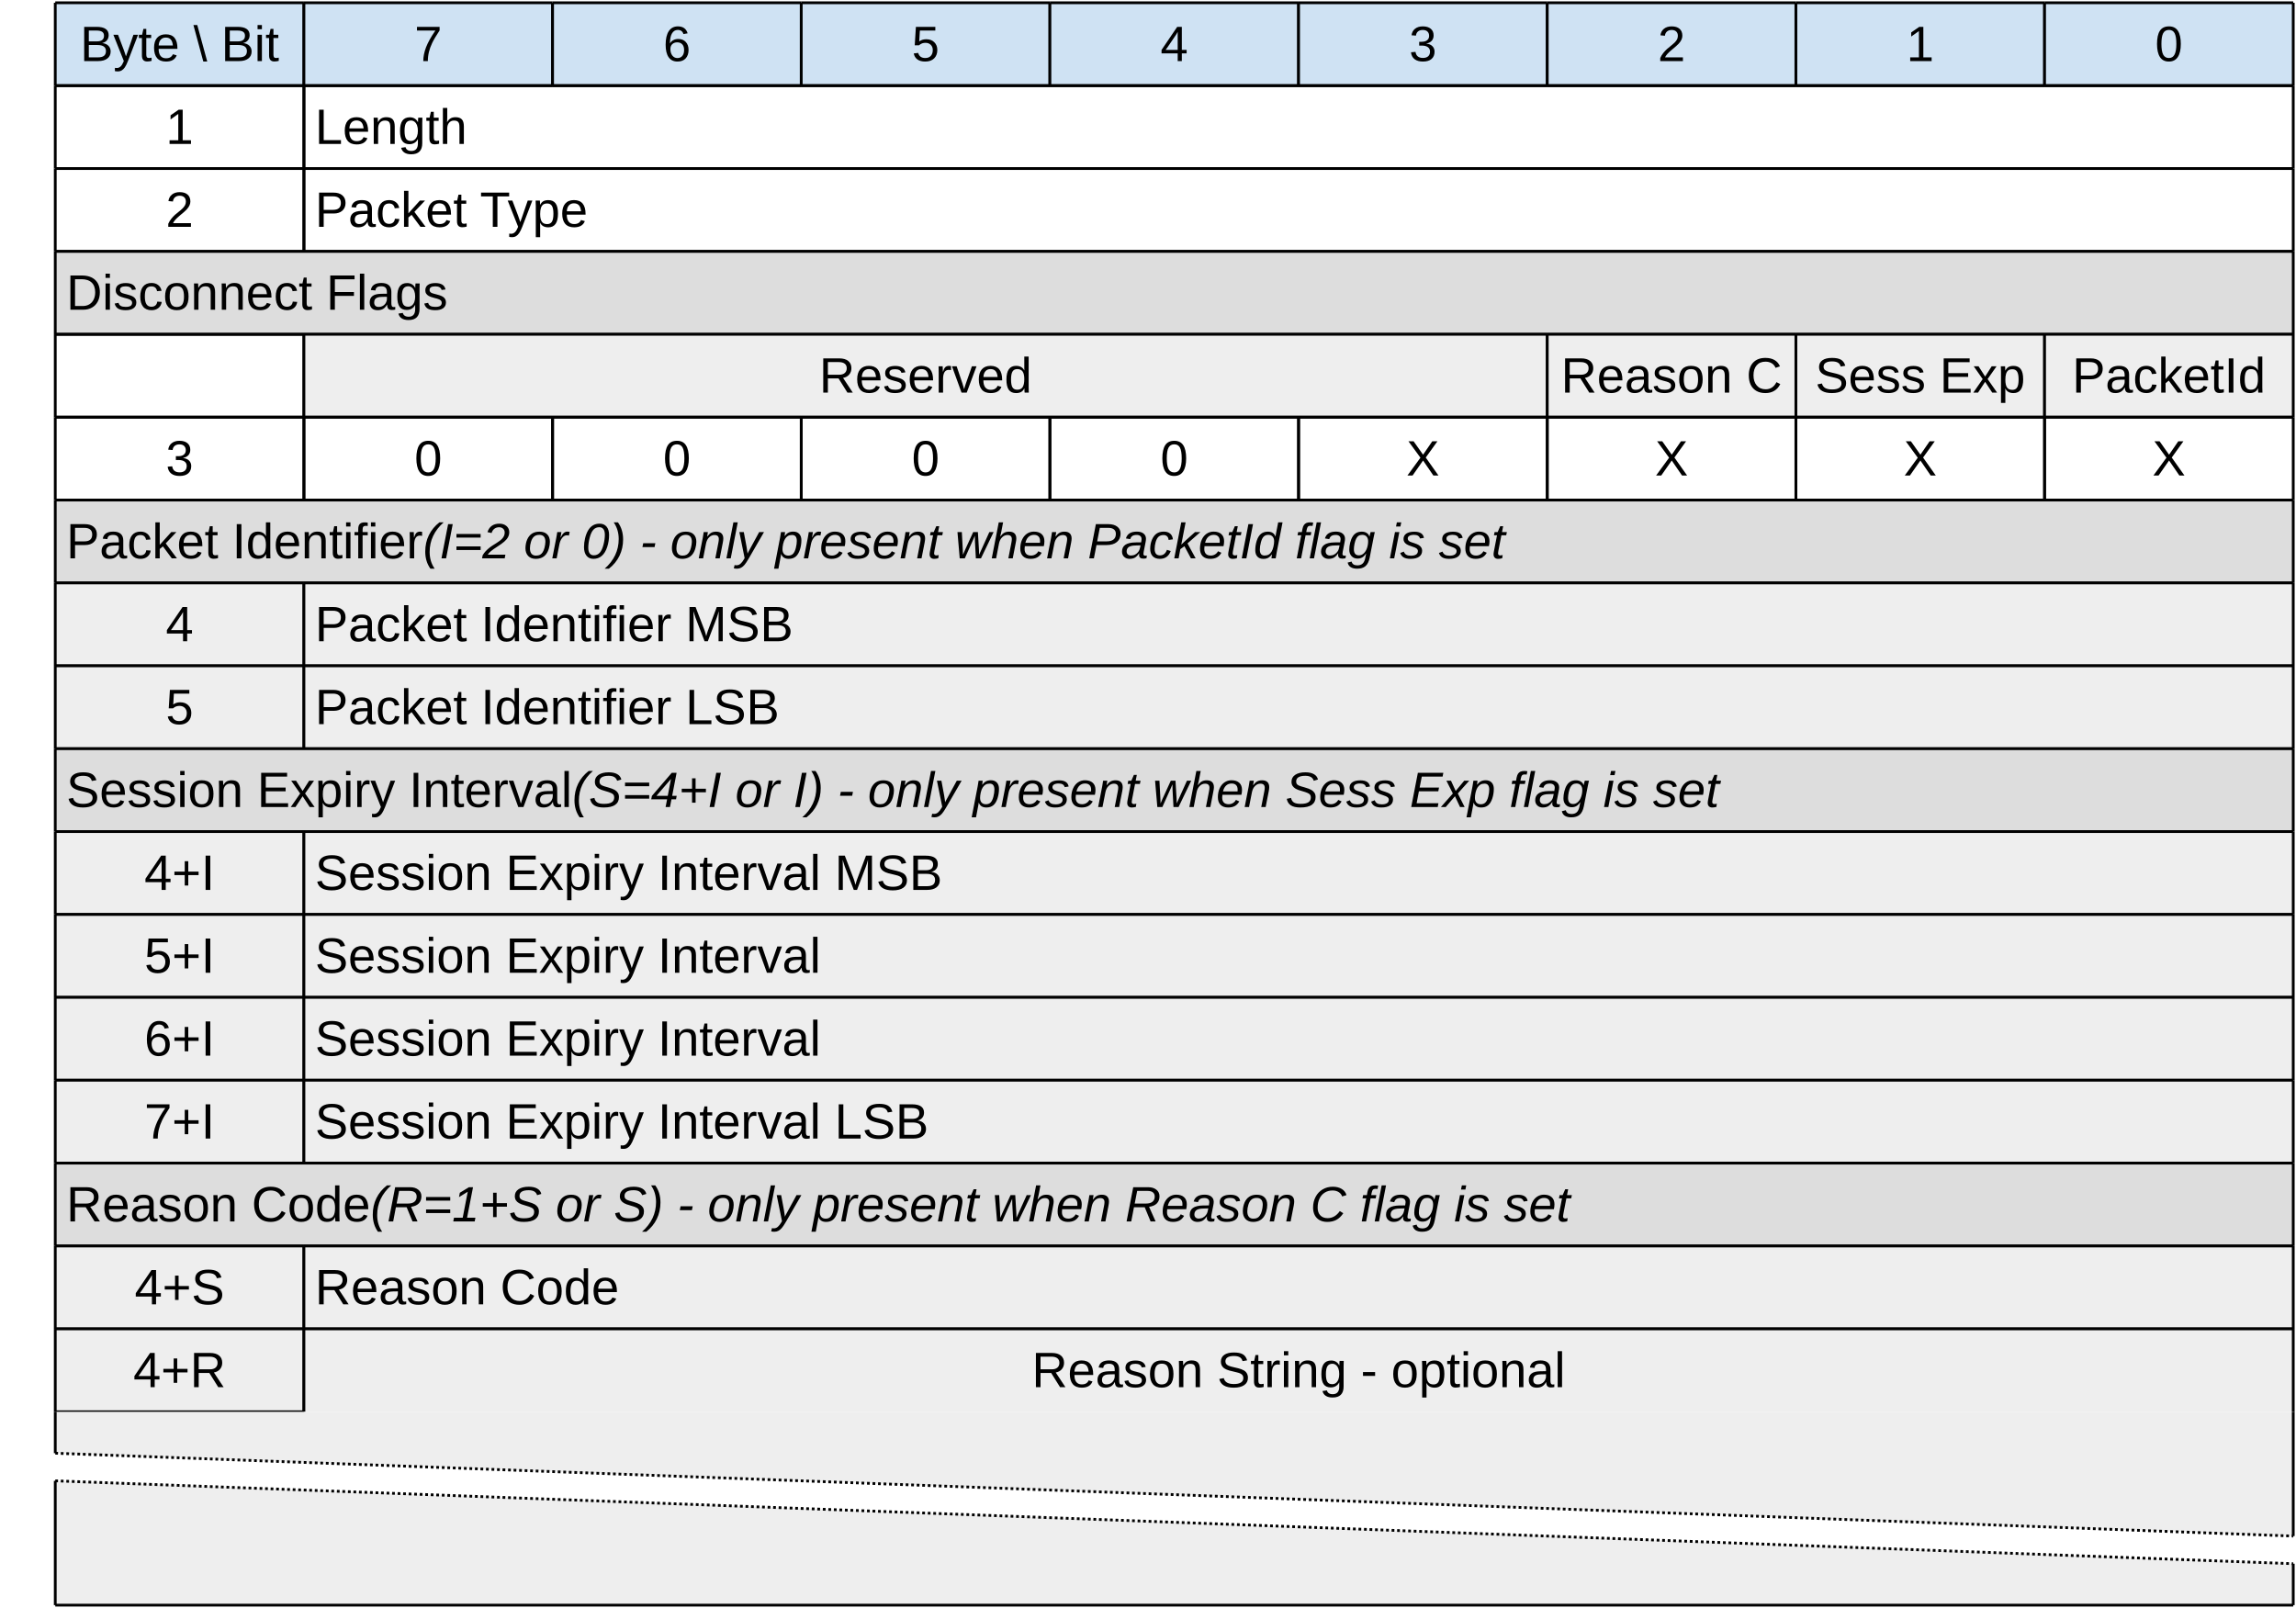
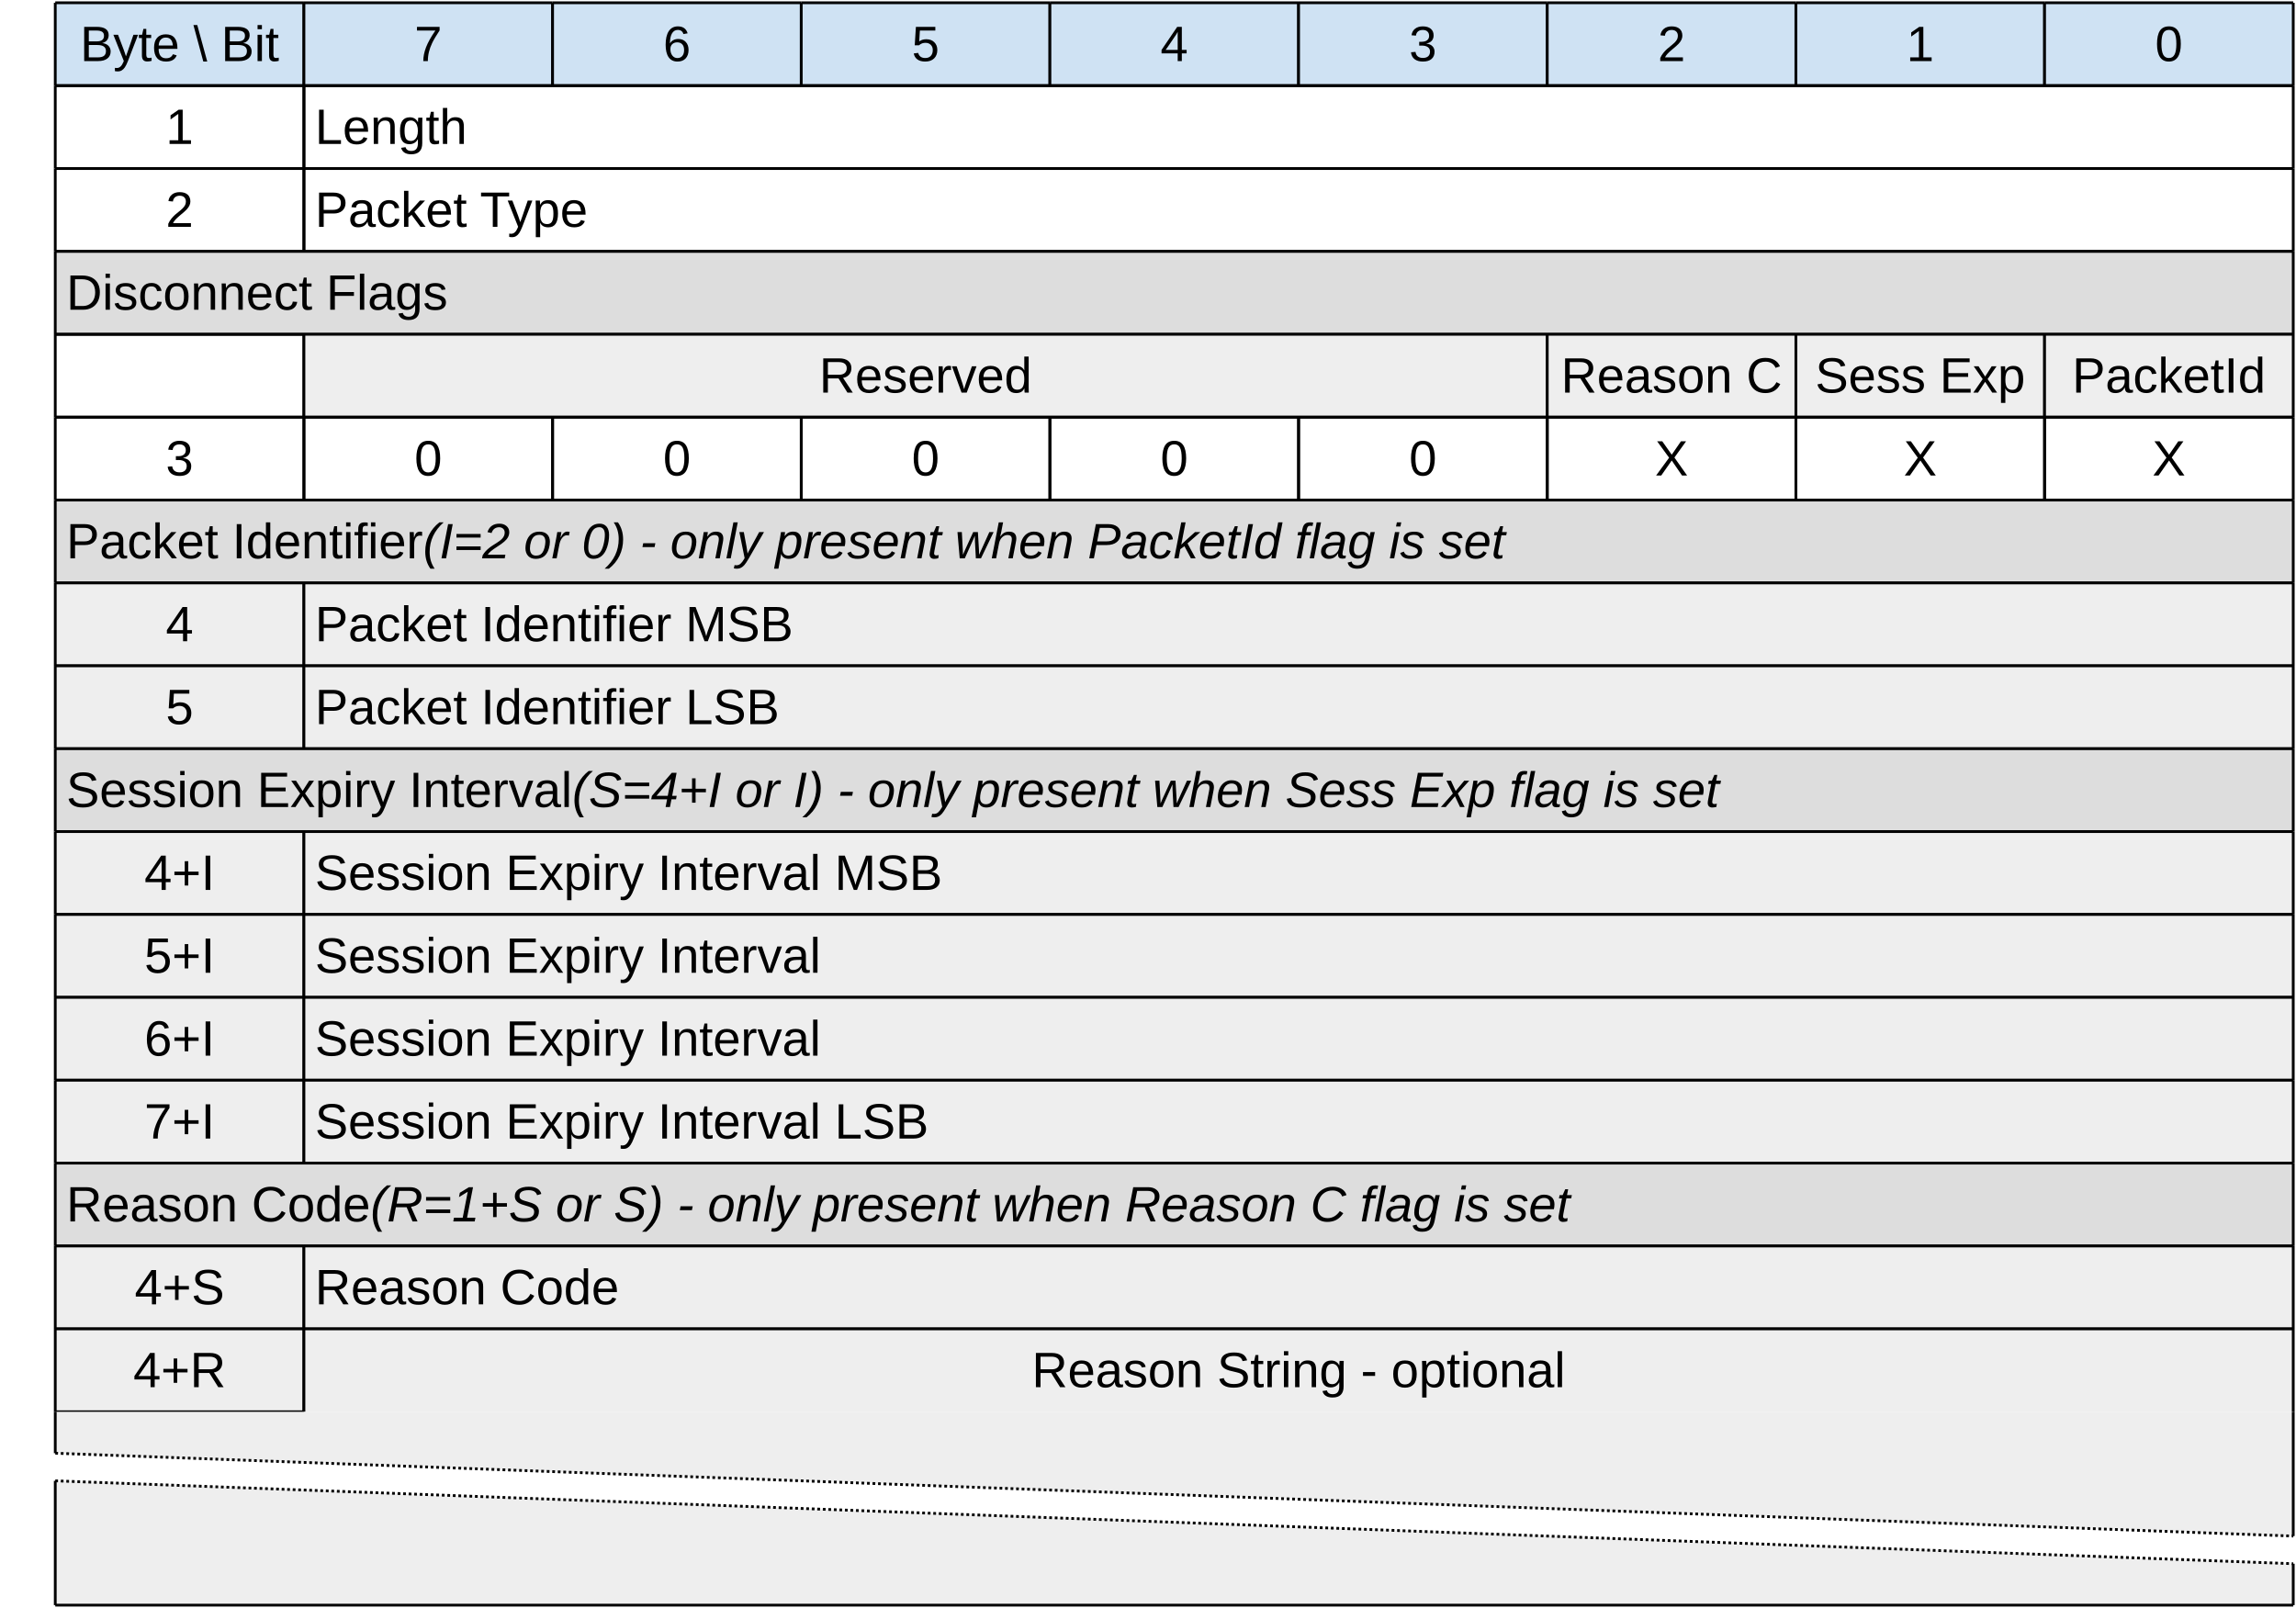
<svg xmlns="http://www.w3.org/2000/svg" version="1.0" width="831" height="582" viewBox="0 0 831 582">
  <rect x="20" y="1" height="30" width="90" fill="#cfe2f3" />
  <line x1="20" y1="1" x2="110" y2="1" stroke="#000000" stroke-width="1" />
  <line x1="20" y1="31" x2="110" y2="31" stroke="#000000" stroke-width="1" />
  <line x1="110" y1="1" x2="110" y2="31" stroke="#000000" stroke-width="1" />
  <line x1="20" y1="1" x2="20" y2="31" stroke="#000000" stroke-width="1" />
  <text font-size="18" font-family="Arial" x="65" y="17" text-anchor="middle" dominant-baseline="middle">Byte \ Bit</text>
  <rect x="110" y="1" height="30" width="90" fill="#cfe2f3" />
  <line x1="110" y1="1" x2="200" y2="1" stroke="#000000" stroke-width="1" />
  <line x1="110" y1="31" x2="200" y2="31" stroke="#000000" stroke-width="1" />
  <line x1="200" y1="1" x2="200" y2="31" stroke="#000000" stroke-width="1" />
  <line x1="110" y1="1" x2="110" y2="31" stroke="#000000" stroke-width="1" />
  <text font-size="18" font-family="Arial" x="155" y="17" text-anchor="middle" dominant-baseline="middle">7</text>
  <rect x="200" y="1" height="30" width="90" fill="#cfe2f3" />
  <line x1="200" y1="1" x2="290" y2="1" stroke="#000000" stroke-width="1" />
  <line x1="200" y1="31" x2="290" y2="31" stroke="#000000" stroke-width="1" />
  <line x1="290" y1="1" x2="290" y2="31" stroke="#000000" stroke-width="1" />
  <line x1="200" y1="1" x2="200" y2="31" stroke="#000000" stroke-width="1" />
  <text font-size="18" font-family="Arial" x="245" y="17" text-anchor="middle" dominant-baseline="middle">6</text>
  <rect x="290" y="1" height="30" width="90" fill="#cfe2f3" />
  <line x1="290" y1="1" x2="380" y2="1" stroke="#000000" stroke-width="1" />
  <line x1="290" y1="31" x2="380" y2="31" stroke="#000000" stroke-width="1" />
  <line x1="380" y1="1" x2="380" y2="31" stroke="#000000" stroke-width="1" />
  <line x1="290" y1="1" x2="290" y2="31" stroke="#000000" stroke-width="1" />
  <text font-size="18" font-family="Arial" x="335" y="17" text-anchor="middle" dominant-baseline="middle">5</text>
  <rect x="380" y="1" height="30" width="90" fill="#cfe2f3" />
  <line x1="380" y1="1" x2="470" y2="1" stroke="#000000" stroke-width="1" />
  <line x1="380" y1="31" x2="470" y2="31" stroke="#000000" stroke-width="1" />
  <line x1="470" y1="1" x2="470" y2="31" stroke="#000000" stroke-width="1" />
  <line x1="380" y1="1" x2="380" y2="31" stroke="#000000" stroke-width="1" />
  <text font-size="18" font-family="Arial" x="425" y="17" text-anchor="middle" dominant-baseline="middle">4</text>
  <rect x="470" y="1" height="30" width="90" fill="#cfe2f3" />
  <line x1="470" y1="1" x2="560" y2="1" stroke="#000000" stroke-width="1" />
  <line x1="470" y1="31" x2="560" y2="31" stroke="#000000" stroke-width="1" />
  <line x1="560" y1="1" x2="560" y2="31" stroke="#000000" stroke-width="1" />
  <line x1="470" y1="1" x2="470" y2="31" stroke="#000000" stroke-width="1" />
  <text font-size="18" font-family="Arial" x="515" y="17" text-anchor="middle" dominant-baseline="middle">3</text>
  <rect x="560" y="1" height="30" width="90" fill="#cfe2f3" />
  <line x1="560" y1="1" x2="650" y2="1" stroke="#000000" stroke-width="1" />
  <line x1="560" y1="31" x2="650" y2="31" stroke="#000000" stroke-width="1" />
  <line x1="650" y1="1" x2="650" y2="31" stroke="#000000" stroke-width="1" />
  <line x1="560" y1="1" x2="560" y2="31" stroke="#000000" stroke-width="1" />
  <text font-size="18" font-family="Arial" x="605" y="17" text-anchor="middle" dominant-baseline="middle">2</text>
  <rect x="650" y="1" height="30" width="90" fill="#cfe2f3" />
  <line x1="650" y1="1" x2="740" y2="1" stroke="#000000" stroke-width="1" />
  <line x1="650" y1="31" x2="740" y2="31" stroke="#000000" stroke-width="1" />
  <line x1="740" y1="1" x2="740" y2="31" stroke="#000000" stroke-width="1" />
  <line x1="650" y1="1" x2="650" y2="31" stroke="#000000" stroke-width="1" />
  <text font-size="18" font-family="Arial" x="695" y="17" text-anchor="middle" dominant-baseline="middle">1</text>
  <rect x="740" y="1" height="30" width="90" fill="#cfe2f3" />
  <line x1="740" y1="1" x2="830" y2="1" stroke="#000000" stroke-width="1" />
  <line x1="740" y1="31" x2="830" y2="31" stroke="#000000" stroke-width="1" />
  <line x1="830" y1="1" x2="830" y2="31" stroke="#000000" stroke-width="1" />
  <line x1="740" y1="1" x2="740" y2="31" stroke="#000000" stroke-width="1" />
  <text font-size="18" font-family="Arial" x="785" y="17" text-anchor="middle" dominant-baseline="middle">0</text>
  <text font-size="18" font-family="Arial" x="15" y="16" text-anchor="end"> </text>
  <text font-size="18" font-family="Arial" x="15" y="46" text-anchor="end"> </text>
  <line x1="20" y1="31" x2="110" y2="31" stroke="#000000" stroke-width="1" />
  <line x1="20" y1="61" x2="110" y2="61" stroke="#000000" stroke-width="1" />
  <line x1="110" y1="31" x2="110" y2="61" stroke="#000000" stroke-width="1" />
  <line x1="20" y1="31" x2="20" y2="61" stroke="#000000" stroke-width="1" />
  <text font-size="18" font-family="Arial" x="65" y="47" text-anchor="middle" dominant-baseline="middle">1</text>
  <line x1="110" y1="31" x2="830" y2="31" stroke="#000000" stroke-width="1" />
  <line x1="110" y1="61" x2="830" y2="61" stroke="#000000" stroke-width="1" />
  <line x1="830" y1="31" x2="830" y2="61" stroke="#000000" stroke-width="1" />
  <line x1="110" y1="31" x2="110" y2="61" stroke="#000000" stroke-width="1" />
  <text font-size="18" font-family="Arial" x="114" y="47" text-anchor="start" dominant-baseline="middle">Length</text>
  <text font-size="18" font-family="Arial" x="15" y="76" text-anchor="end"> </text>
  <line x1="20" y1="61" x2="110" y2="61" stroke="#000000" stroke-width="1" />
  <line x1="20" y1="91" x2="110" y2="91" stroke="#000000" stroke-width="1" />
  <line x1="110" y1="61" x2="110" y2="91" stroke="#000000" stroke-width="1" />
  <line x1="20" y1="61" x2="20" y2="91" stroke="#000000" stroke-width="1" />
  <text font-size="18" font-family="Arial" x="65" y="77" text-anchor="middle" dominant-baseline="middle">2</text>
  <line x1="110" y1="61" x2="830" y2="61" stroke="#000000" stroke-width="1" />
  <line x1="110" y1="91" x2="830" y2="91" stroke="#000000" stroke-width="1" />
  <line x1="830" y1="61" x2="830" y2="91" stroke="#000000" stroke-width="1" />
  <line x1="110" y1="61" x2="110" y2="91" stroke="#000000" stroke-width="1" />
  <text font-size="18" font-family="Arial" x="114" y="77" text-anchor="start" dominant-baseline="middle">Packet Type</text>
  <text font-size="18" font-family="Arial" x="15" y="106" text-anchor="end"> </text>
  <rect x="20" y="91" height="30" width="810" fill="#dddddd" />
  <line x1="20" y1="91" x2="830" y2="91" stroke="#000000" stroke-width="1" />
  <line x1="20" y1="121" x2="830" y2="121" stroke="#000000" stroke-width="1" />
  <line x1="830" y1="91" x2="830" y2="121" stroke="#000000" stroke-width="1" />
  <line x1="20" y1="91" x2="20" y2="121" stroke="#000000" stroke-width="1" />
  <text font-size="18" font-family="Arial" x="24" y="107" text-anchor="start" dominant-baseline="middle">Disconnect Flags</text>
  <text font-size="18" font-family="Arial" x="15" y="136" text-anchor="end"> </text>
  <line x1="20" y1="121" x2="110" y2="121" stroke="#000000" stroke-width="1" />
  <line x1="20" y1="151" x2="110" y2="151" stroke="#000000" stroke-width="1" />
  <line x1="110" y1="121" x2="110" y2="151" stroke="#000000" stroke-width="1" />
  <line x1="20" y1="121" x2="20" y2="151" stroke="#000000" stroke-width="1" />
  <text font-size="18" font-family="Arial" x="65" y="137" text-anchor="middle" dominant-baseline="middle" />
  <rect x="110" y="121" height="30" width="450" fill="#eeeeee" />
  <line x1="110" y1="121" x2="560" y2="121" stroke="#000000" stroke-width="1" />
  <line x1="110" y1="151" x2="560" y2="151" stroke="#000000" stroke-width="1" />
  <line x1="560" y1="121" x2="560" y2="151" stroke="#000000" stroke-width="1" />
  <line x1="110" y1="121" x2="110" y2="151" stroke="#000000" stroke-width="1" />
  <text font-size="18" font-family="Arial" x="335" y="137" text-anchor="middle" dominant-baseline="middle">Reserved</text>
  <rect x="560" y="121" height="30" width="90" fill="#eeeeee" />
  <line x1="560" y1="121" x2="650" y2="121" stroke="#000000" stroke-width="1" />
  <line x1="560" y1="151" x2="650" y2="151" stroke="#000000" stroke-width="1" />
  <line x1="650" y1="121" x2="650" y2="151" stroke="#000000" stroke-width="1" />
  <line x1="560" y1="121" x2="560" y2="151" stroke="#000000" stroke-width="1" />
  <text font-size="18" font-family="Arial" x="605" y="137" text-anchor="middle" dominant-baseline="middle">Reason C</text>
  <rect x="650" y="121" height="30" width="90" fill="#eeeeee" />
  <line x1="650" y1="121" x2="740" y2="121" stroke="#000000" stroke-width="1" />
  <line x1="650" y1="151" x2="740" y2="151" stroke="#000000" stroke-width="1" />
  <line x1="740" y1="121" x2="740" y2="151" stroke="#000000" stroke-width="1" />
  <line x1="650" y1="121" x2="650" y2="151" stroke="#000000" stroke-width="1" />
  <text font-size="18" font-family="Arial" x="695" y="137" text-anchor="middle" dominant-baseline="middle">Sess Exp</text>
  <rect x="740" y="121" height="30" width="90" fill="#eeeeee" />
  <line x1="740" y1="121" x2="830" y2="121" stroke="#000000" stroke-width="1" />
  <line x1="740" y1="151" x2="830" y2="151" stroke="#000000" stroke-width="1" />
  <line x1="830" y1="121" x2="830" y2="151" stroke="#000000" stroke-width="1" />
  <line x1="740" y1="121" x2="740" y2="151" stroke="#000000" stroke-width="1" />
  <text font-size="18" font-family="Arial" x="785" y="137" text-anchor="middle" dominant-baseline="middle">PacketId</text>
  <text font-size="18" font-family="Arial" x="15" y="166" text-anchor="end"> </text>
  <line x1="20" y1="151" x2="110" y2="151" stroke="#000000" stroke-width="1" />
  <line x1="20" y1="181" x2="110" y2="181" stroke="#000000" stroke-width="1" />
  <line x1="110" y1="151" x2="110" y2="181" stroke="#000000" stroke-width="1" />
  <line x1="20" y1="151" x2="20" y2="181" stroke="#000000" stroke-width="1" />
  <text font-size="18" font-family="Arial" x="65" y="167" text-anchor="middle" dominant-baseline="middle">3</text>
  <line x1="110" y1="151" x2="200" y2="151" stroke="#000000" stroke-width="1" />
  <line x1="110" y1="181" x2="200" y2="181" stroke="#000000" stroke-width="1" />
  <line x1="200" y1="151" x2="200" y2="181" stroke="#000000" stroke-width="1" />
  <line x1="110" y1="151" x2="110" y2="181" stroke="#000000" stroke-width="1" />
  <text font-size="18" font-family="Arial" x="155" y="167" text-anchor="middle" dominant-baseline="middle">0</text>
  <line x1="200" y1="151" x2="290" y2="151" stroke="#000000" stroke-width="1" />
  <line x1="200" y1="181" x2="290" y2="181" stroke="#000000" stroke-width="1" />
  <line x1="290" y1="151" x2="290" y2="181" stroke="#000000" stroke-width="1" />
  <line x1="200" y1="151" x2="200" y2="181" stroke="#000000" stroke-width="1" />
  <text font-size="18" font-family="Arial" x="245" y="167" text-anchor="middle" dominant-baseline="middle">0</text>
  <line x1="290" y1="151" x2="380" y2="151" stroke="#000000" stroke-width="1" />
  <line x1="290" y1="181" x2="380" y2="181" stroke="#000000" stroke-width="1" />
  <line x1="380" y1="151" x2="380" y2="181" stroke="#000000" stroke-width="1" />
  <line x1="290" y1="151" x2="290" y2="181" stroke="#000000" stroke-width="1" />
  <text font-size="18" font-family="Arial" x="335" y="167" text-anchor="middle" dominant-baseline="middle">0</text>
  <line x1="380" y1="151" x2="470" y2="151" stroke="#000000" stroke-width="1" />
  <line x1="380" y1="181" x2="470" y2="181" stroke="#000000" stroke-width="1" />
  <line x1="470" y1="151" x2="470" y2="181" stroke="#000000" stroke-width="1" />
  <line x1="380" y1="151" x2="380" y2="181" stroke="#000000" stroke-width="1" />
  <text font-size="18" font-family="Arial" x="425" y="167" text-anchor="middle" dominant-baseline="middle">0</text>
  <line x1="470" y1="151" x2="560" y2="151" stroke="#000000" stroke-width="1" />
  <line x1="470" y1="181" x2="560" y2="181" stroke="#000000" stroke-width="1" />
  <line x1="560" y1="151" x2="560" y2="181" stroke="#000000" stroke-width="1" />
  <line x1="470" y1="151" x2="470" y2="181" stroke="#000000" stroke-width="1" />
-   <text font-size="18" font-family="Arial" x="515" y="167" text-anchor="middle" dominant-baseline="middle">X</text>
+   <text font-size="18" font-family="Arial" x="515" y="167" text-anchor="middle" dominant-baseline="middle">0</text>
  <line x1="560" y1="151" x2="650" y2="151" stroke="#000000" stroke-width="1" />
  <line x1="560" y1="181" x2="650" y2="181" stroke="#000000" stroke-width="1" />
  <line x1="650" y1="151" x2="650" y2="181" stroke="#000000" stroke-width="1" />
  <line x1="560" y1="151" x2="560" y2="181" stroke="#000000" stroke-width="1" />
  <text font-size="18" font-family="Arial" x="605" y="167" text-anchor="middle" dominant-baseline="middle">X</text>
  <line x1="650" y1="151" x2="740" y2="151" stroke="#000000" stroke-width="1" />
  <line x1="650" y1="181" x2="740" y2="181" stroke="#000000" stroke-width="1" />
  <line x1="740" y1="151" x2="740" y2="181" stroke="#000000" stroke-width="1" />
  <line x1="650" y1="151" x2="650" y2="181" stroke="#000000" stroke-width="1" />
  <text font-size="18" font-family="Arial" x="695" y="167" text-anchor="middle" dominant-baseline="middle">X</text>
  <line x1="740" y1="151" x2="830" y2="151" stroke="#000000" stroke-width="1" />
  <line x1="740" y1="181" x2="830" y2="181" stroke="#000000" stroke-width="1" />
  <line x1="830" y1="151" x2="830" y2="181" stroke="#000000" stroke-width="1" />
  <line x1="740" y1="151" x2="740" y2="181" stroke="#000000" stroke-width="1" />
  <text font-size="18" font-family="Arial" x="785" y="167" text-anchor="middle" dominant-baseline="middle">X</text>
  <text font-size="18" font-family="Arial" x="15" y="196" text-anchor="end"> </text>
  <rect x="20" y="181" height="30" width="810" fill="#dddddd" />
  <line x1="20" y1="181" x2="830" y2="181" stroke="#000000" stroke-width="1" />
  <line x1="20" y1="211" x2="830" y2="211" stroke="#000000" stroke-width="1" />
  <line x1="830" y1="181" x2="830" y2="211" stroke="#000000" stroke-width="1" />
  <line x1="20" y1="181" x2="20" y2="211" stroke="#000000" stroke-width="1" />
  <text font-size="18" font-family="Arial" x="24" y="197" text-anchor="start" dominant-baseline="middle">Packet Identifier<tspan font-style="italic" font-size="18" font-family="Arial" dominant-baseline="middle"> (I=2 or 0) - only present when PacketId flag is set</tspan>
  </text>
  <text font-size="18" font-family="Arial" x="15" y="226" text-anchor="end"> </text>
  <rect x="20" y="211" height="30" width="90" fill="#eeeeee" />
  <line x1="20" y1="211" x2="110" y2="211" stroke="#000000" stroke-width="1" />
  <line x1="20" y1="241" x2="110" y2="241" stroke="#000000" stroke-width="1" />
  <line x1="110" y1="211" x2="110" y2="241" stroke="#000000" stroke-width="1" />
  <line x1="20" y1="211" x2="20" y2="241" stroke="#000000" stroke-width="1" />
  <text font-size="18" font-family="Arial" x="65" y="227" text-anchor="middle" dominant-baseline="middle">4</text>
  <rect x="110" y="211" height="30" width="720" fill="#eeeeee" />
  <line x1="110" y1="211" x2="830" y2="211" stroke="#000000" stroke-width="1" />
  <line x1="110" y1="241" x2="830" y2="241" stroke="#000000" stroke-width="1" />
  <line x1="830" y1="211" x2="830" y2="241" stroke="#000000" stroke-width="1" />
  <line x1="110" y1="211" x2="110" y2="241" stroke="#000000" stroke-width="1" />
  <text font-size="18" font-family="Arial" x="114" y="227" text-anchor="start" dominant-baseline="middle">Packet Identifier MSB</text>
  <text font-size="18" font-family="Arial" x="15" y="256" text-anchor="end"> </text>
  <rect x="20" y="241" height="30" width="90" fill="#eeeeee" />
  <line x1="20" y1="241" x2="110" y2="241" stroke="#000000" stroke-width="1" />
  <line x1="20" y1="271" x2="110" y2="271" stroke="#000000" stroke-width="1" />
  <line x1="110" y1="241" x2="110" y2="271" stroke="#000000" stroke-width="1" />
  <line x1="20" y1="241" x2="20" y2="271" stroke="#000000" stroke-width="1" />
  <text font-size="18" font-family="Arial" x="65" y="257" text-anchor="middle" dominant-baseline="middle">5</text>
  <rect x="110" y="241" height="30" width="720" fill="#eeeeee" />
  <line x1="110" y1="241" x2="830" y2="241" stroke="#000000" stroke-width="1" />
  <line x1="110" y1="271" x2="830" y2="271" stroke="#000000" stroke-width="1" />
  <line x1="830" y1="241" x2="830" y2="271" stroke="#000000" stroke-width="1" />
  <line x1="110" y1="241" x2="110" y2="271" stroke="#000000" stroke-width="1" />
  <text font-size="18" font-family="Arial" x="114" y="257" text-anchor="start" dominant-baseline="middle">Packet Identifier LSB</text>
  <text font-size="18" font-family="Arial" x="15" y="286" text-anchor="end"> </text>
  <rect x="20" y="271" height="30" width="810" fill="#dddddd" />
  <line x1="20" y1="271" x2="830" y2="271" stroke="#000000" stroke-width="1" />
  <line x1="20" y1="301" x2="830" y2="301" stroke="#000000" stroke-width="1" />
  <line x1="830" y1="271" x2="830" y2="301" stroke="#000000" stroke-width="1" />
  <line x1="20" y1="271" x2="20" y2="301" stroke="#000000" stroke-width="1" />
  <text font-size="18" font-family="Arial" x="24" y="287" text-anchor="start" dominant-baseline="middle">Session Expiry Interval<tspan font-style="italic" font-size="18" font-family="Arial" dominant-baseline="middle"> (S=4+I or I) - only present when Sess Exp flag is set</tspan>
  </text>
  <text font-size="18" font-family="Arial" x="15" y="316" text-anchor="end"> </text>
  <rect x="20" y="301" height="30" width="90" fill="#eeeeee" />
  <line x1="20" y1="301" x2="110" y2="301" stroke="#000000" stroke-width="1" />
  <line x1="20" y1="331" x2="110" y2="331" stroke="#000000" stroke-width="1" />
  <line x1="110" y1="301" x2="110" y2="331" stroke="#000000" stroke-width="1" />
  <line x1="20" y1="301" x2="20" y2="331" stroke="#000000" stroke-width="1" />
  <text font-size="18" font-family="Arial" x="65" y="317" text-anchor="middle" dominant-baseline="middle">4+I</text>
  <rect x="110" y="301" height="30" width="720" fill="#eeeeee" />
  <line x1="110" y1="301" x2="830" y2="301" stroke="#000000" stroke-width="1" />
  <line x1="110" y1="331" x2="830" y2="331" stroke="#000000" stroke-width="1" />
  <line x1="830" y1="301" x2="830" y2="331" stroke="#000000" stroke-width="1" />
  <line x1="110" y1="301" x2="110" y2="331" stroke="#000000" stroke-width="1" />
  <text font-size="18" font-family="Arial" x="114" y="317" text-anchor="start" dominant-baseline="middle">Session Expiry Interval MSB</text>
  <text font-size="18" font-family="Arial" x="15" y="346" text-anchor="end"> </text>
  <rect x="20" y="331" height="30" width="90" fill="#eeeeee" />
  <line x1="20" y1="331" x2="110" y2="331" stroke="#000000" stroke-width="1" />
  <line x1="20" y1="361" x2="110" y2="361" stroke="#000000" stroke-width="1" />
  <line x1="110" y1="331" x2="110" y2="361" stroke="#000000" stroke-width="1" />
  <line x1="20" y1="331" x2="20" y2="361" stroke="#000000" stroke-width="1" />
  <text font-size="18" font-family="Arial" x="65" y="347" text-anchor="middle" dominant-baseline="middle">5+I</text>
  <rect x="110" y="331" height="30" width="720" fill="#eeeeee" />
  <line x1="110" y1="331" x2="830" y2="331" stroke="#000000" stroke-width="1" />
  <line x1="110" y1="361" x2="830" y2="361" stroke="#000000" stroke-width="1" />
  <line x1="830" y1="331" x2="830" y2="361" stroke="#000000" stroke-width="1" />
  <line x1="110" y1="331" x2="110" y2="361" stroke="#000000" stroke-width="1" />
  <text font-size="18" font-family="Arial" x="114" y="347" text-anchor="start" dominant-baseline="middle">Session Expiry Interval</text>
  <text font-size="18" font-family="Arial" x="15" y="376" text-anchor="end"> </text>
  <rect x="20" y="361" height="30" width="90" fill="#eeeeee" />
  <line x1="20" y1="361" x2="110" y2="361" stroke="#000000" stroke-width="1" />
  <line x1="20" y1="391" x2="110" y2="391" stroke="#000000" stroke-width="1" />
  <line x1="110" y1="361" x2="110" y2="391" stroke="#000000" stroke-width="1" />
  <line x1="20" y1="361" x2="20" y2="391" stroke="#000000" stroke-width="1" />
  <text font-size="18" font-family="Arial" x="65" y="377" text-anchor="middle" dominant-baseline="middle">6+I</text>
  <rect x="110" y="361" height="30" width="720" fill="#eeeeee" />
  <line x1="110" y1="361" x2="830" y2="361" stroke="#000000" stroke-width="1" />
  <line x1="110" y1="391" x2="830" y2="391" stroke="#000000" stroke-width="1" />
  <line x1="830" y1="361" x2="830" y2="391" stroke="#000000" stroke-width="1" />
  <line x1="110" y1="361" x2="110" y2="391" stroke="#000000" stroke-width="1" />
  <text font-size="18" font-family="Arial" x="114" y="377" text-anchor="start" dominant-baseline="middle">Session Expiry Interval</text>
  <text font-size="18" font-family="Arial" x="15" y="406" text-anchor="end"> </text>
  <rect x="20" y="391" height="30" width="90" fill="#eeeeee" />
  <line x1="20" y1="391" x2="110" y2="391" stroke="#000000" stroke-width="1" />
  <line x1="20" y1="421" x2="110" y2="421" stroke="#000000" stroke-width="1" />
  <line x1="110" y1="391" x2="110" y2="421" stroke="#000000" stroke-width="1" />
  <line x1="20" y1="391" x2="20" y2="421" stroke="#000000" stroke-width="1" />
  <text font-size="18" font-family="Arial" x="65" y="407" text-anchor="middle" dominant-baseline="middle">7+I</text>
  <rect x="110" y="391" height="30" width="720" fill="#eeeeee" />
  <line x1="110" y1="391" x2="830" y2="391" stroke="#000000" stroke-width="1" />
  <line x1="110" y1="421" x2="830" y2="421" stroke="#000000" stroke-width="1" />
  <line x1="830" y1="391" x2="830" y2="421" stroke="#000000" stroke-width="1" />
  <line x1="110" y1="391" x2="110" y2="421" stroke="#000000" stroke-width="1" />
  <text font-size="18" font-family="Arial" x="114" y="407" text-anchor="start" dominant-baseline="middle">Session Expiry Interval LSB</text>
  <text font-size="18" font-family="Arial" x="15" y="436" text-anchor="end"> </text>
  <rect x="20" y="421" height="30" width="810" fill="#dddddd" />
  <line x1="20" y1="421" x2="830" y2="421" stroke="#000000" stroke-width="1" />
  <line x1="20" y1="451" x2="830" y2="451" stroke="#000000" stroke-width="1" />
  <line x1="830" y1="421" x2="830" y2="451" stroke="#000000" stroke-width="1" />
  <line x1="20" y1="421" x2="20" y2="451" stroke="#000000" stroke-width="1" />
  <text font-size="18" font-family="Arial" x="24" y="437" text-anchor="start" dominant-baseline="middle">Reason Code<tspan font-style="italic" font-size="18" font-family="Arial" dominant-baseline="middle"> (R=1+S or S) - only present when Reason C flag is set</tspan>
  </text>
  <text font-size="18" font-family="Arial" x="15" y="466" text-anchor="end"> </text>
  <rect x="20" y="451" height="30" width="90" fill="#eeeeee" />
  <line x1="20" y1="451" x2="110" y2="451" stroke="#000000" stroke-width="1" />
  <line x1="20" y1="481" x2="110" y2="481" stroke="#000000" stroke-width="1" />
  <line x1="110" y1="451" x2="110" y2="481" stroke="#000000" stroke-width="1" />
  <line x1="20" y1="451" x2="20" y2="481" stroke="#000000" stroke-width="1" />
  <text font-size="18" font-family="Arial" x="65" y="467" text-anchor="middle" dominant-baseline="middle">4+S</text>
  <rect x="110" y="451" height="30" width="720" fill="#eeeeee" />
  <line x1="110" y1="451" x2="830" y2="451" stroke="#000000" stroke-width="1" />
  <line x1="110" y1="481" x2="830" y2="481" stroke="#000000" stroke-width="1" />
  <line x1="830" y1="451" x2="830" y2="481" stroke="#000000" stroke-width="1" />
  <line x1="110" y1="451" x2="110" y2="481" stroke="#000000" stroke-width="1" />
  <text font-size="18" font-family="Arial" x="114" y="467" text-anchor="start" dominant-baseline="middle">Reason Code</text>
  <text font-size="18" font-family="Arial" x="15" y="496" text-anchor="end"> </text>
  <rect x="20" y="481" height="30" width="90" fill="#eeeeee" />
  <line x1="20" y1="481" x2="110" y2="481" stroke="#000000" stroke-width="1" />
  <line x1="20" y1="511" x2="110" y2="511" stroke="#000000" stroke-width="1" />
  <line x1="110" y1="481" x2="110" y2="511" stroke="#000000" stroke-width="1" />
  <line x1="20" y1="481" x2="20" y2="511" stroke="#000000" stroke-width="1" />
  <text font-size="18" font-family="Arial" x="65" y="497" text-anchor="middle" dominant-baseline="middle">4+R</text>
  <rect x="110" y="481" height="30" width="720" fill="#eeeeee" />
  <line x1="110" y1="481" x2="830" y2="481" stroke="#000000" stroke-width="1" />
  <line x1="830" y1="481" x2="830" y2="511" stroke="#000000" stroke-width="1" />
  <line x1="110" y1="481" x2="110" y2="511" stroke="#000000" stroke-width="1" />
  <text font-size="18" font-family="Arial" x="470" y="497" text-anchor="middle" dominant-baseline="middle">Reason String - optional</text>
  <text font-size="18" font-family="Arial" x="15" y="526" text-anchor="end"> </text>
  <polygon points=" 20,511 830,511 830,556 20,526" fill="#eeeeee" />
  <line x1="20" y1="511" x2="20" y2="526" stroke="#000000" stroke-width="1" />
  <line x1="830" y1="511" x2="830" y2="556" stroke="#000000" stroke-width="1" />
  <line stroke-dasharray="1,1" x1="20" y1="526" x2="830" y2="556" stroke="#000000" stroke-width="1" />
  <polygon points=" 20,536 830,566 830,581 20,581" fill="#eeeeee" />
  <line x1="20" y1="536" x2="20" y2="581" stroke="#000000" stroke-width="1" />
  <line x1="830" y1="566" x2="830" y2="581" stroke="#000000" stroke-width="1" />
  <line stroke-dasharray="1,1" x1="20" y1="536" x2="830" y2="566" stroke="#000000" stroke-width="1" />
  <text font-size="18" font-family="Arial" x="15" y="596" text-anchor="end"> </text>
  <line x1="20" y1="581" x2="830" y2="581" stroke="#000000" stroke-width="1" />
</svg>
